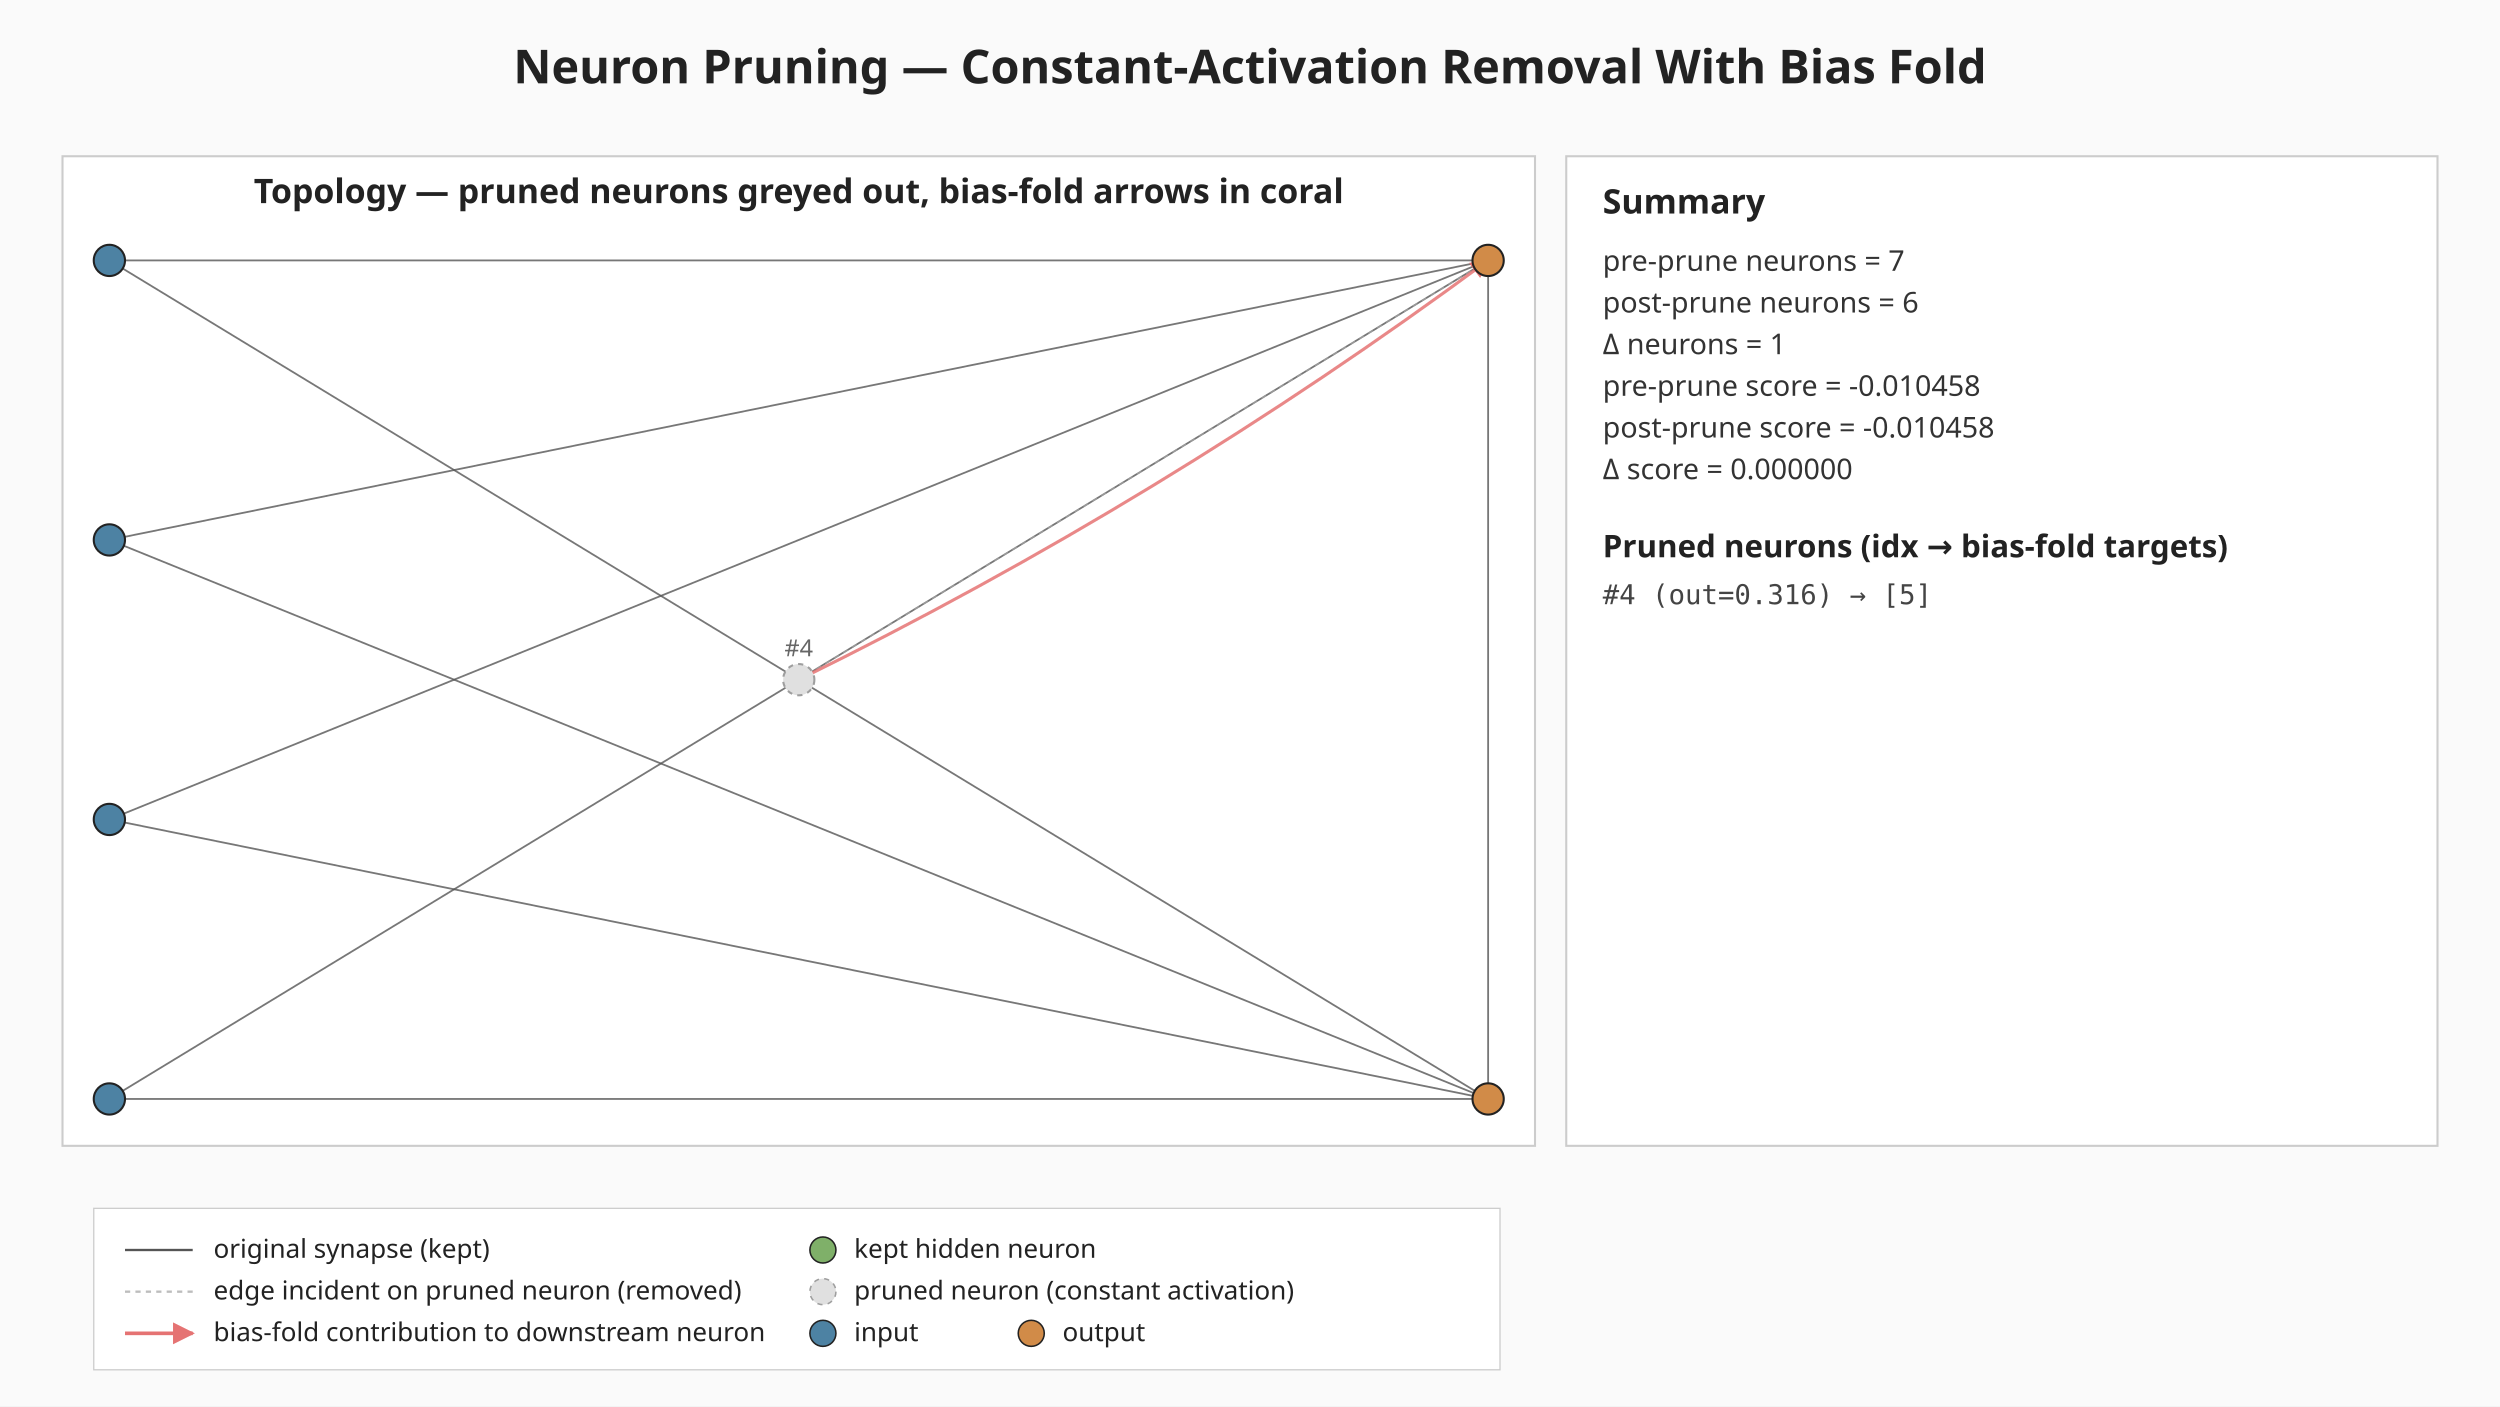
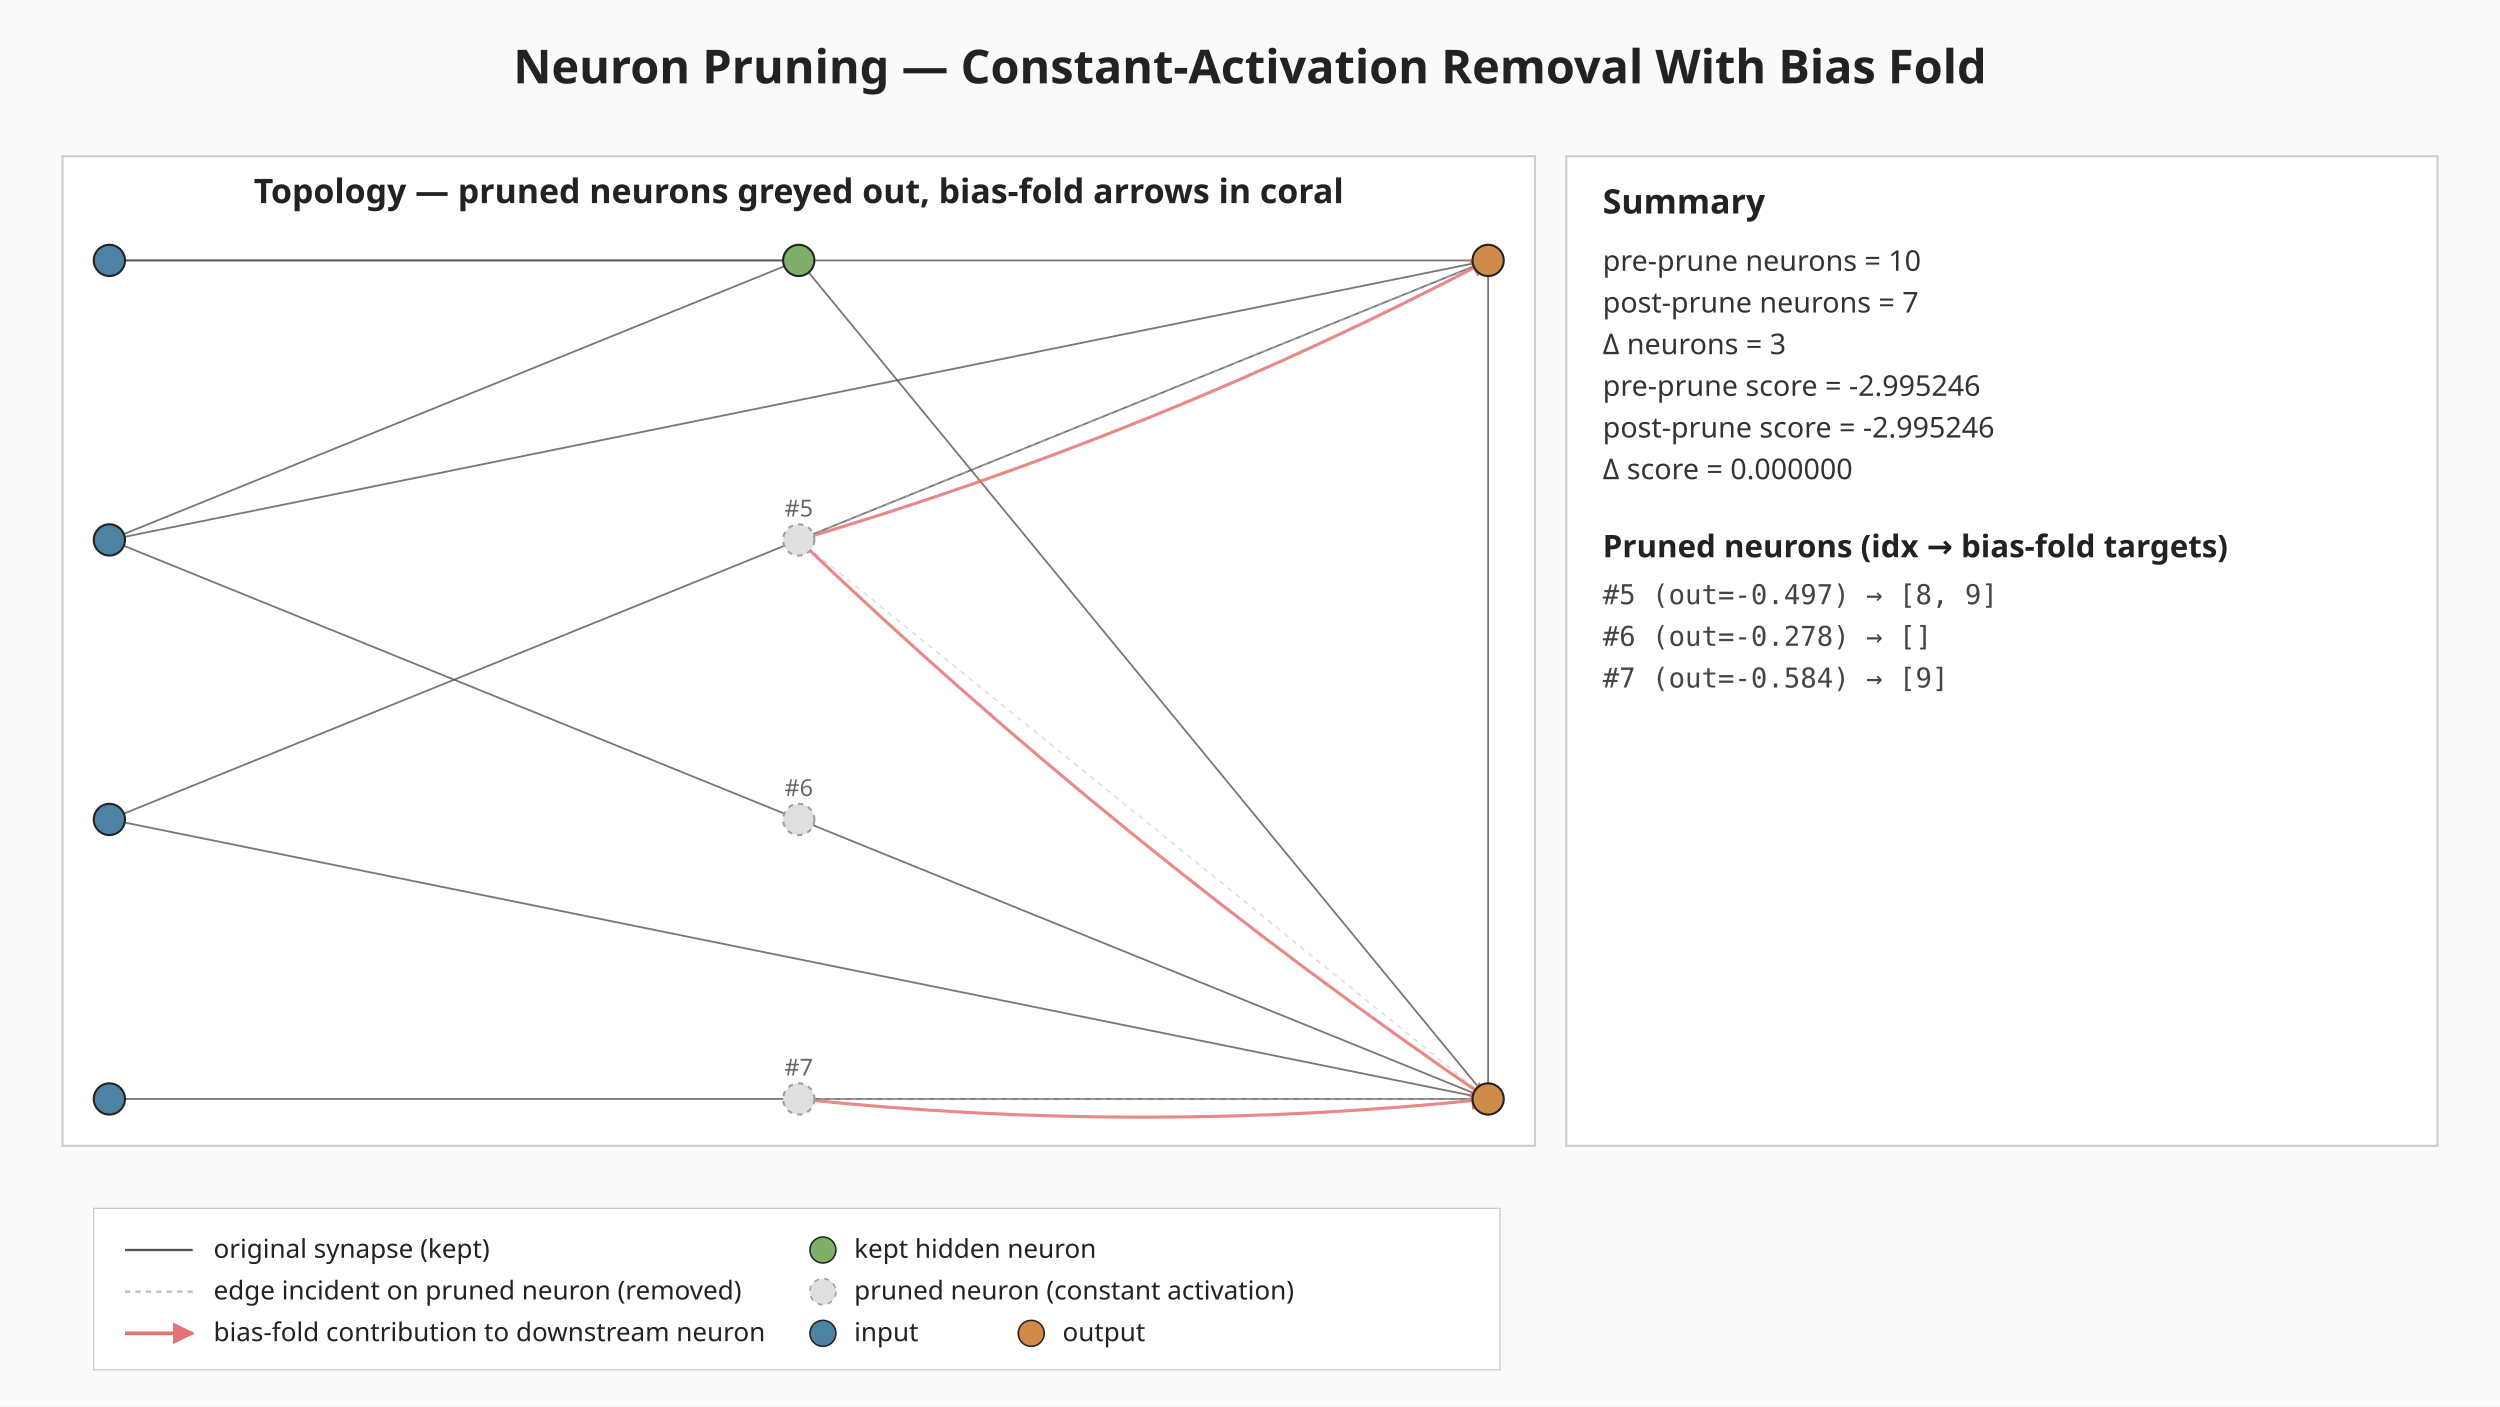
<svg xmlns="http://www.w3.org/2000/svg" viewBox="0 0 960 540" width="960" height="540" role="img" aria-label="Neuron pruning: constant-activation removal with bias fold">
  <defs>
    <marker id="bias-arrow" viewBox="0 0 10 10" refX="9" refY="5" markerWidth="6" markerHeight="6" orient="auto-start-reverse">
      <path d="M0,0 L10,5 L0,10 z" fill="#e57373" />
    </marker>
  </defs>
  <rect width="960" height="540" fill="#fafafa" />
  <text x="480" y="32" text-anchor="middle" font-family="sans-serif" font-size="18" font-weight="bold" fill="#222">Neuron Pruning — Constant-Activation Removal With Bias Fold</text>
  <g class="topology">
    <rect x="24.00" y="60.00" width="565.44" height="380.00" fill="#ffffff" stroke="#cccccc" stroke-width="0.8" />
    <text x="306.72" y="78.00" text-anchor="middle" font-family="sans-serif" font-size="13" font-weight="bold" fill="#222">Topology — pruned neurons greyed out, bias-fold arrows in coral</text>
+     <line class="edge-original" x1="42.00" y1="100.00" x2="306.72" y2="100.00" stroke="#555" stroke-width="0.7" stroke-opacity="0.8" />
    <line class="edge-original" x1="42.00" y1="100.00" x2="571.44" y2="100.00" stroke="#555" stroke-width="0.7" stroke-opacity="0.8" />
-     <line class="edge-original" x1="42.00" y1="100.00" x2="571.44" y2="422.00" stroke="#555" stroke-width="0.7" stroke-opacity="0.8" />
+     <line class="edge-original" x1="42.00" y1="207.33" x2="306.72" y2="100.00" stroke="#555" stroke-width="0.7" stroke-opacity="0.8" />
    <line class="edge-original" x1="42.00" y1="207.33" x2="571.44" y2="100.00" stroke="#555" stroke-width="0.7" stroke-opacity="0.8" />
    <line class="edge-original" x1="42.00" y1="207.33" x2="571.44" y2="422.00" stroke="#555" stroke-width="0.7" stroke-opacity="0.8" />
    <line class="edge-original" x1="42.00" y1="314.67" x2="571.44" y2="100.00" stroke="#555" stroke-width="0.7" stroke-opacity="0.8" />
    <line class="edge-original" x1="42.00" y1="314.67" x2="571.44" y2="422.00" stroke="#555" stroke-width="0.7" stroke-opacity="0.8" />
-     <line class="edge-original" x1="42.00" y1="422.00" x2="571.44" y2="100.00" stroke="#555" stroke-width="0.7" stroke-opacity="0.8" />
    <line class="edge-original" x1="42.00" y1="422.00" x2="571.44" y2="422.00" stroke="#555" stroke-width="0.7" stroke-opacity="0.8" />
+     <line class="edge-original" x1="306.72" y1="100.00" x2="571.44" y2="422.00" stroke="#555" stroke-width="0.7" stroke-opacity="0.8" />
    <line class="edge-original" x1="571.44" y1="100.00" x2="571.44" y2="422.00" stroke="#555" stroke-width="0.7" stroke-opacity="0.8" />
-     <line class="edge-pruned" x1="306.72" y1="261.00" x2="571.44" y2="100.00" stroke="#bdbdbd" stroke-width="0.6" stroke-opacity="0.5" stroke-dasharray="2 2" />
-     <path class="bias-fold" d="M306.72,261.00 Q446.35,192.46 571.44,100.00" fill="none" stroke="#e57373" stroke-width="1.2" stroke-opacity="0.85" marker-end="url(#bias-arrow)" />
+     <line class="edge-pruned" x1="306.72" y1="207.33" x2="571.44" y2="100.00" stroke="#bdbdbd" stroke-width="0.6" stroke-opacity="0.5" stroke-dasharray="2 2" />
+     <line class="edge-pruned" x1="306.72" y1="207.33" x2="571.44" y2="422.00" stroke="#bdbdbd" stroke-width="0.6" stroke-opacity="0.5" stroke-dasharray="2 2" />
+     <line class="edge-pruned" x1="306.72" y1="422.00" x2="571.44" y2="422.00" stroke="#bdbdbd" stroke-width="0.6" stroke-opacity="0.5" stroke-dasharray="2 2" />
+     <path class="bias-fold" d="M306.72,207.33 Q444.34,166.64 571.44,100.00" fill="none" stroke="#e57373" stroke-width="1.2" stroke-opacity="0.85" marker-end="url(#bias-arrow)" />
+     <path class="bias-fold" d="M306.72,207.33 Q430.26,325.54 571.44,422.00" fill="none" stroke="#e57373" stroke-width="1.2" stroke-opacity="0.85" marker-end="url(#bias-arrow)" />
+     <path class="bias-fold" d="M306.72,422.00 Q439.08,436.00 571.44,422.00" fill="none" stroke="#e57373" stroke-width="1.2" stroke-opacity="0.85" marker-end="url(#bias-arrow)" />
    <circle class="neuron-kept" cx="42.00" cy="100.00" r="6" fill="#4d82a3" stroke="#222" stroke-width="0.8" />
    <circle class="neuron-kept" cx="42.00" cy="207.33" r="6" fill="#4d82a3" stroke="#222" stroke-width="0.8" />
    <circle class="neuron-kept" cx="42.00" cy="314.67" r="6" fill="#4d82a3" stroke="#222" stroke-width="0.8" />
    <circle class="neuron-kept" cx="42.00" cy="422.00" r="6" fill="#4d82a3" stroke="#222" stroke-width="0.8" />
-     <circle class="neuron-pruned" cx="306.72" cy="261.00" r="6" fill="#e0e0e0" stroke="#9e9e9e" stroke-width="0.8" stroke-dasharray="2 2" />
+     <circle class="neuron-kept" cx="306.72" cy="100.00" r="6" fill="#7fb069" stroke="#222" stroke-width="0.8" />
+     <circle class="neuron-pruned" cx="306.72" cy="207.33" r="6" fill="#e0e0e0" stroke="#9e9e9e" stroke-width="0.8" stroke-dasharray="2 2" />
+     <circle class="neuron-pruned" cx="306.72" cy="314.67" r="6" fill="#e0e0e0" stroke="#9e9e9e" stroke-width="0.8" stroke-dasharray="2 2" />
+     <circle class="neuron-pruned" cx="306.72" cy="422.00" r="6" fill="#e0e0e0" stroke="#9e9e9e" stroke-width="0.8" stroke-dasharray="2 2" />
    <circle class="neuron-kept" cx="571.44" cy="100.00" r="6" fill="#d18b48" stroke="#222" stroke-width="0.8" />
    <circle class="neuron-kept" cx="571.44" cy="422.00" r="6" fill="#d18b48" stroke="#222" stroke-width="0.8" />
-     <text x="306.72" y="252.00" text-anchor="middle" font-family="sans-serif" font-size="9" fill="#666">#4</text>
+     <text x="306.72" y="198.33" text-anchor="middle" font-family="sans-serif" font-size="9" fill="#666">#5</text>
+     <text x="306.72" y="305.67" text-anchor="middle" font-family="sans-serif" font-size="9" fill="#666">#6</text>
+     <text x="306.72" y="413.00" text-anchor="middle" font-family="sans-serif" font-size="9" fill="#666">#7</text>
  </g>
  <g class="summary">
    <rect x="601.44" y="60.00" width="334.56" height="380.00" fill="#ffffff" stroke="#cccccc" stroke-width="0.8" />
    <text x="615.44" y="82.00" font-family="sans-serif" font-size="13" font-weight="bold" fill="#222">Summary</text>
-     <text x="615.44" y="104.00" font-family="sans-serif" font-size="11" fill="#333">pre-prune  neurons = 7</text>
-     <text x="615.44" y="120.00" font-family="sans-serif" font-size="11" fill="#333">post-prune neurons = 6</text>
-     <text x="615.44" y="136.00" font-family="sans-serif" font-size="11" fill="#333">Δ neurons = 1</text>
-     <text x="615.44" y="152.00" font-family="sans-serif" font-size="11" fill="#333">pre-prune  score = -0.010458</text>
-     <text x="615.44" y="168.00" font-family="sans-serif" font-size="11" fill="#333">post-prune score = -0.010458</text>
+     <text x="615.44" y="104.00" font-family="sans-serif" font-size="11" fill="#333">pre-prune  neurons = 10</text>
+     <text x="615.44" y="120.00" font-family="sans-serif" font-size="11" fill="#333">post-prune neurons = 7</text>
+     <text x="615.44" y="136.00" font-family="sans-serif" font-size="11" fill="#333">Δ neurons = 3</text>
+     <text x="615.44" y="152.00" font-family="sans-serif" font-size="11" fill="#333">pre-prune  score = -2.995246</text>
+     <text x="615.44" y="168.00" font-family="sans-serif" font-size="11" fill="#333">post-prune score = -2.995246</text>
    <text x="615.44" y="184.00" font-family="sans-serif" font-size="11" fill="#333">Δ score = 0.000000</text>
    <text x="615.44" y="214.00" font-family="sans-serif" font-size="12" font-weight="bold" fill="#222">Pruned neurons (idx → bias-fold targets)</text>
-     <text x="615.44" y="232.00" font-family="monospace" font-size="10.5" fill="#444">#4 (out=0.316) → [5]</text>
+     <text x="615.44" y="232.00" font-family="monospace" font-size="10.5" fill="#444">#5 (out=-0.497) → [8, 9]</text>
+     <text x="615.44" y="248.00" font-family="monospace" font-size="10.5" fill="#444">#6 (out=-0.278) → []</text>
+     <text x="615.44" y="264.00" font-family="monospace" font-size="10.5" fill="#444">#7 (out=-0.584) → [9]</text>
  </g>
  <g class="legend" font-family="sans-serif" font-size="10" fill="#222">
    <rect x="36.00" y="464.00" width="540" height="62" fill="#ffffff" fill-opacity="0.92" stroke="#cccccc" stroke-width="0.5" />
    <line x1="48.00" y1="480.00" x2="74.00" y2="480.00" stroke="#555" stroke-width="0.9" />
    <text x="82.00" y="483.00">original synapse (kept)</text>
    <line x1="48.00" y1="496.00" x2="74.00" y2="496.00" stroke="#bdbdbd" stroke-width="0.9" stroke-dasharray="2 2" />
    <text x="82.00" y="499.00">edge incident on pruned neuron (removed)</text>
    <line x1="48.00" y1="512.00" x2="74.00" y2="512.00" stroke="#e57373" stroke-width="1.4" marker-end="url(#bias-arrow)" />
    <text x="82.00" y="515.00">bias-fold contribution to downstream neuron</text>
    <circle cx="316.00" cy="480.00" r="5" fill="#7fb069" stroke="#222" stroke-width="0.6" />
    <text x="328.00" y="483.00">kept hidden neuron</text>
    <circle cx="316.00" cy="496.00" r="5" fill="#e0e0e0" stroke="#9e9e9e" stroke-width="0.6" stroke-dasharray="2 2" />
    <text x="328.00" y="499.00">pruned neuron (constant activation)</text>
    <circle cx="316.00" cy="512.00" r="5" fill="#4d82a3" stroke="#222" stroke-width="0.6" />
    <text x="328.00" y="515.00">input</text>
    <circle cx="396.00" cy="512.00" r="5" fill="#d18b48" stroke="#222" stroke-width="0.6" />
    <text x="408.00" y="515.00">output</text>
  </g>
</svg>
